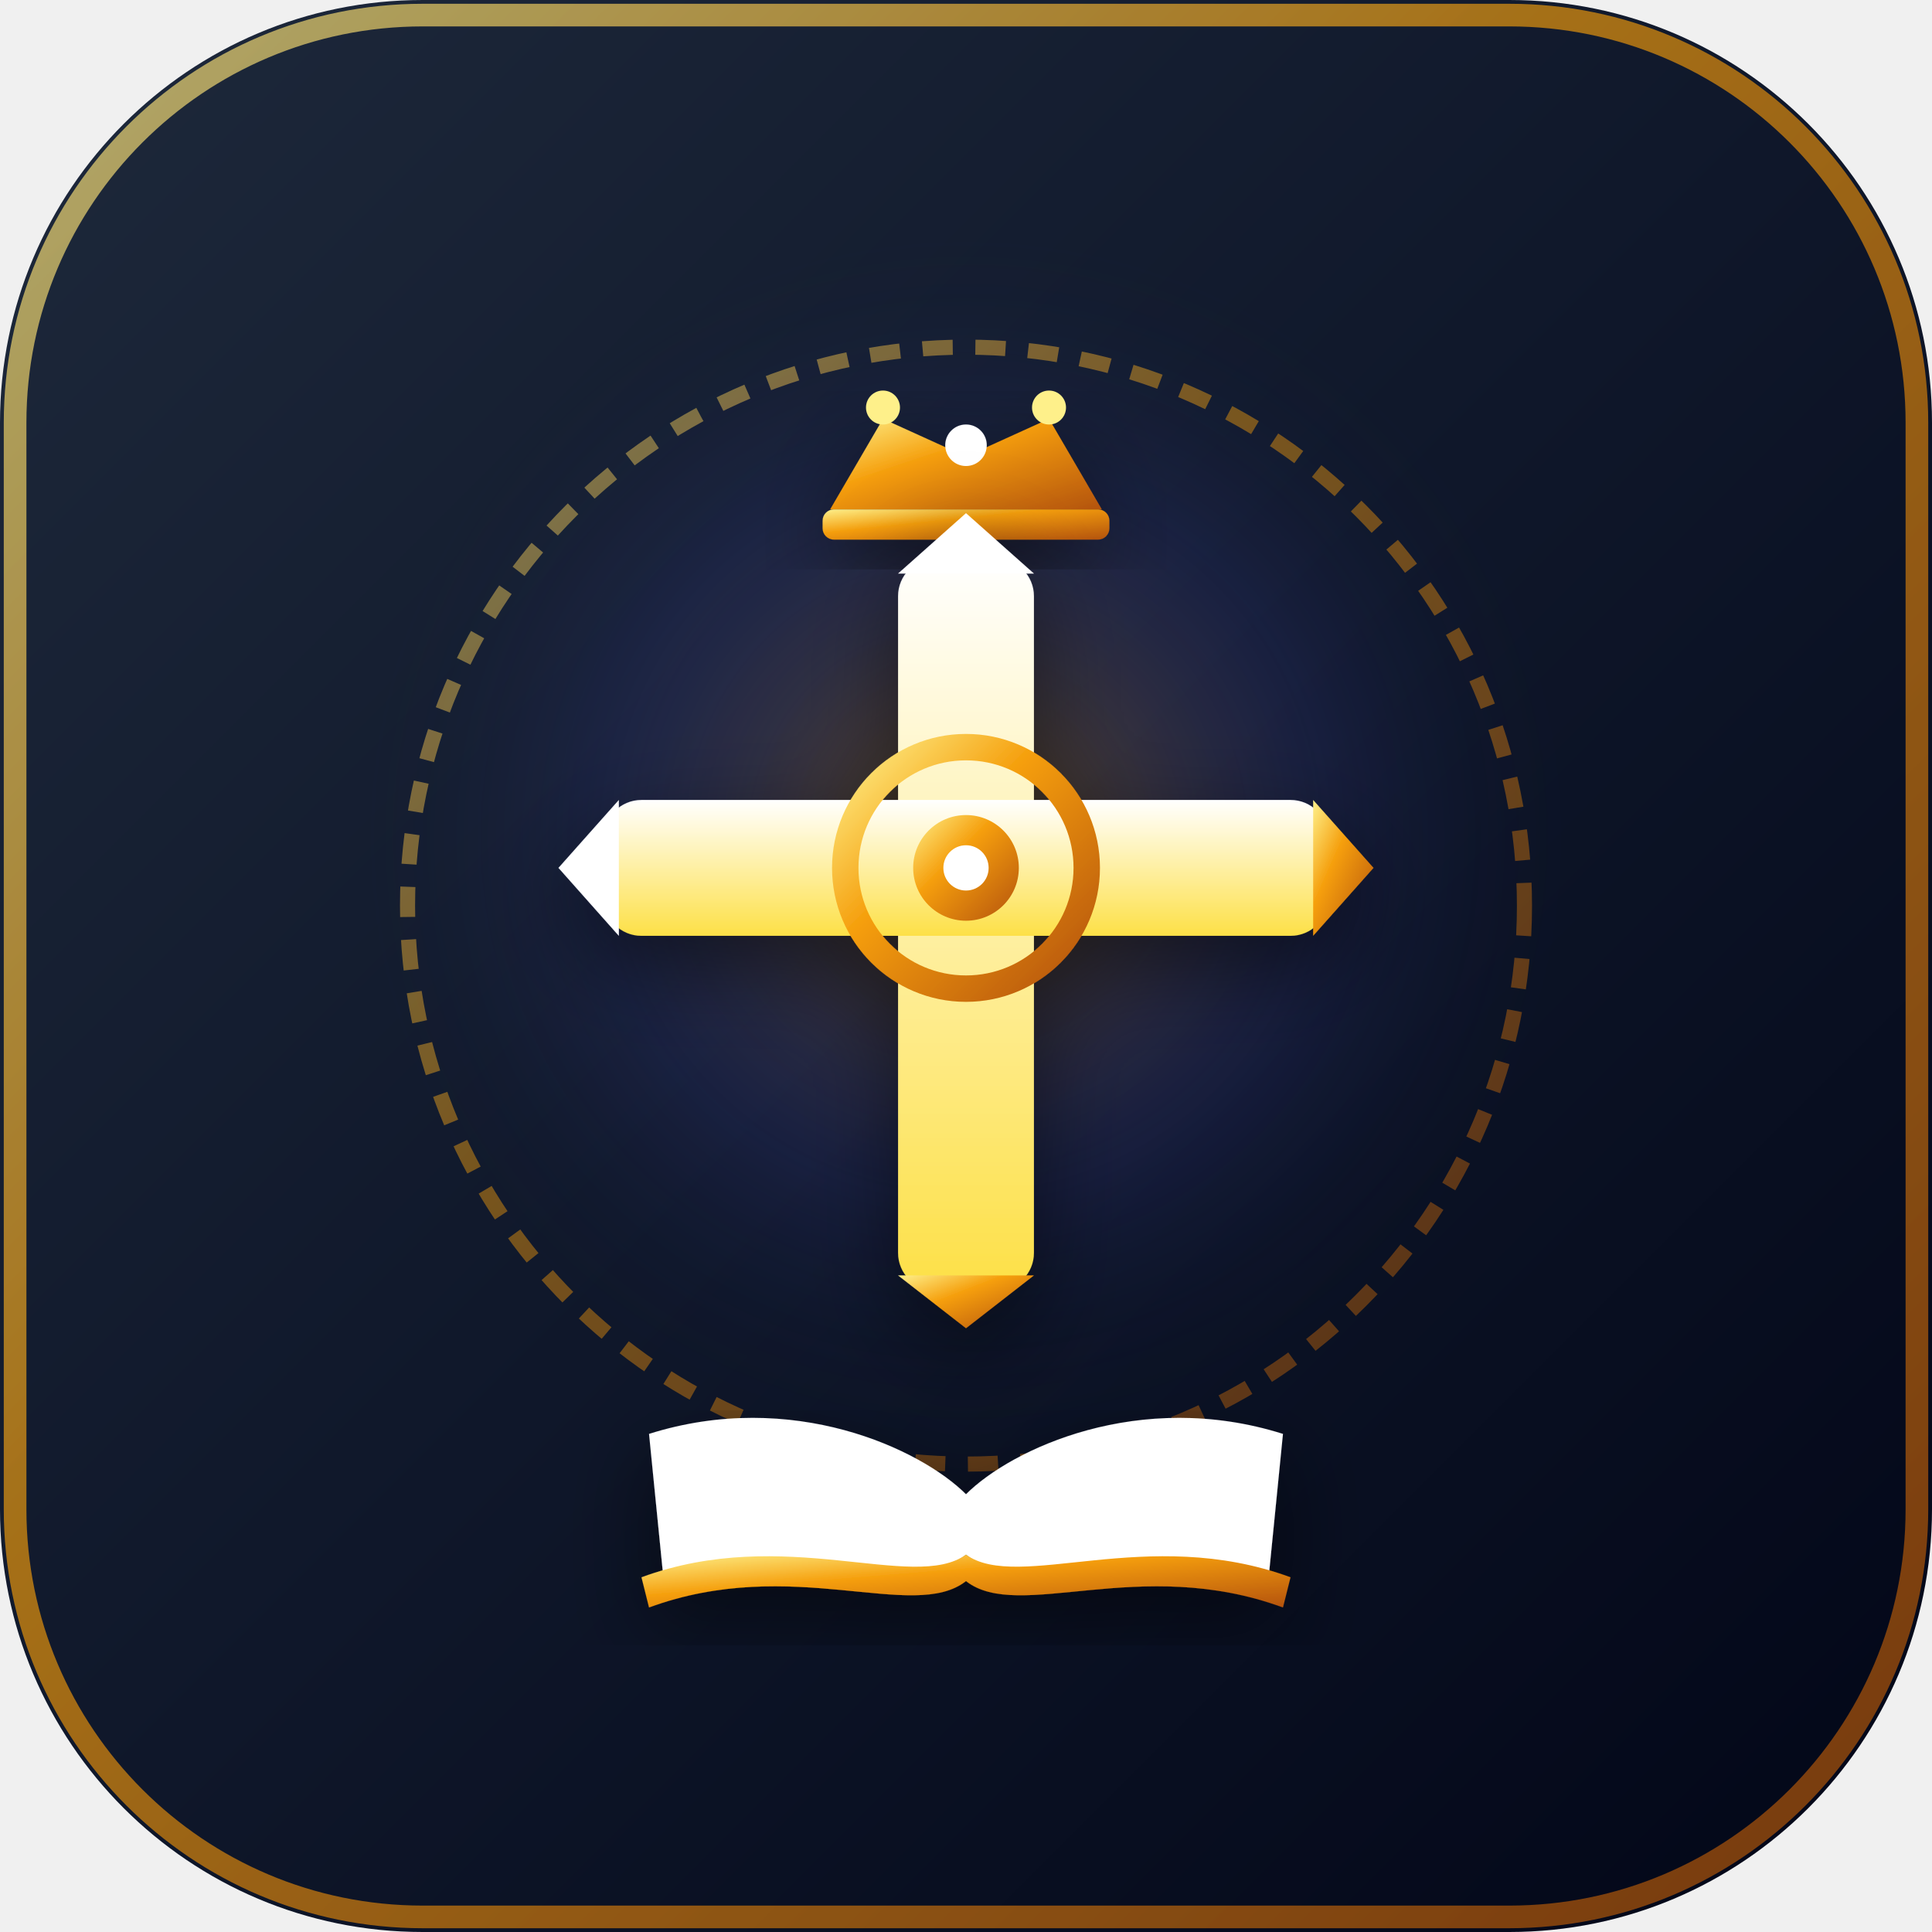
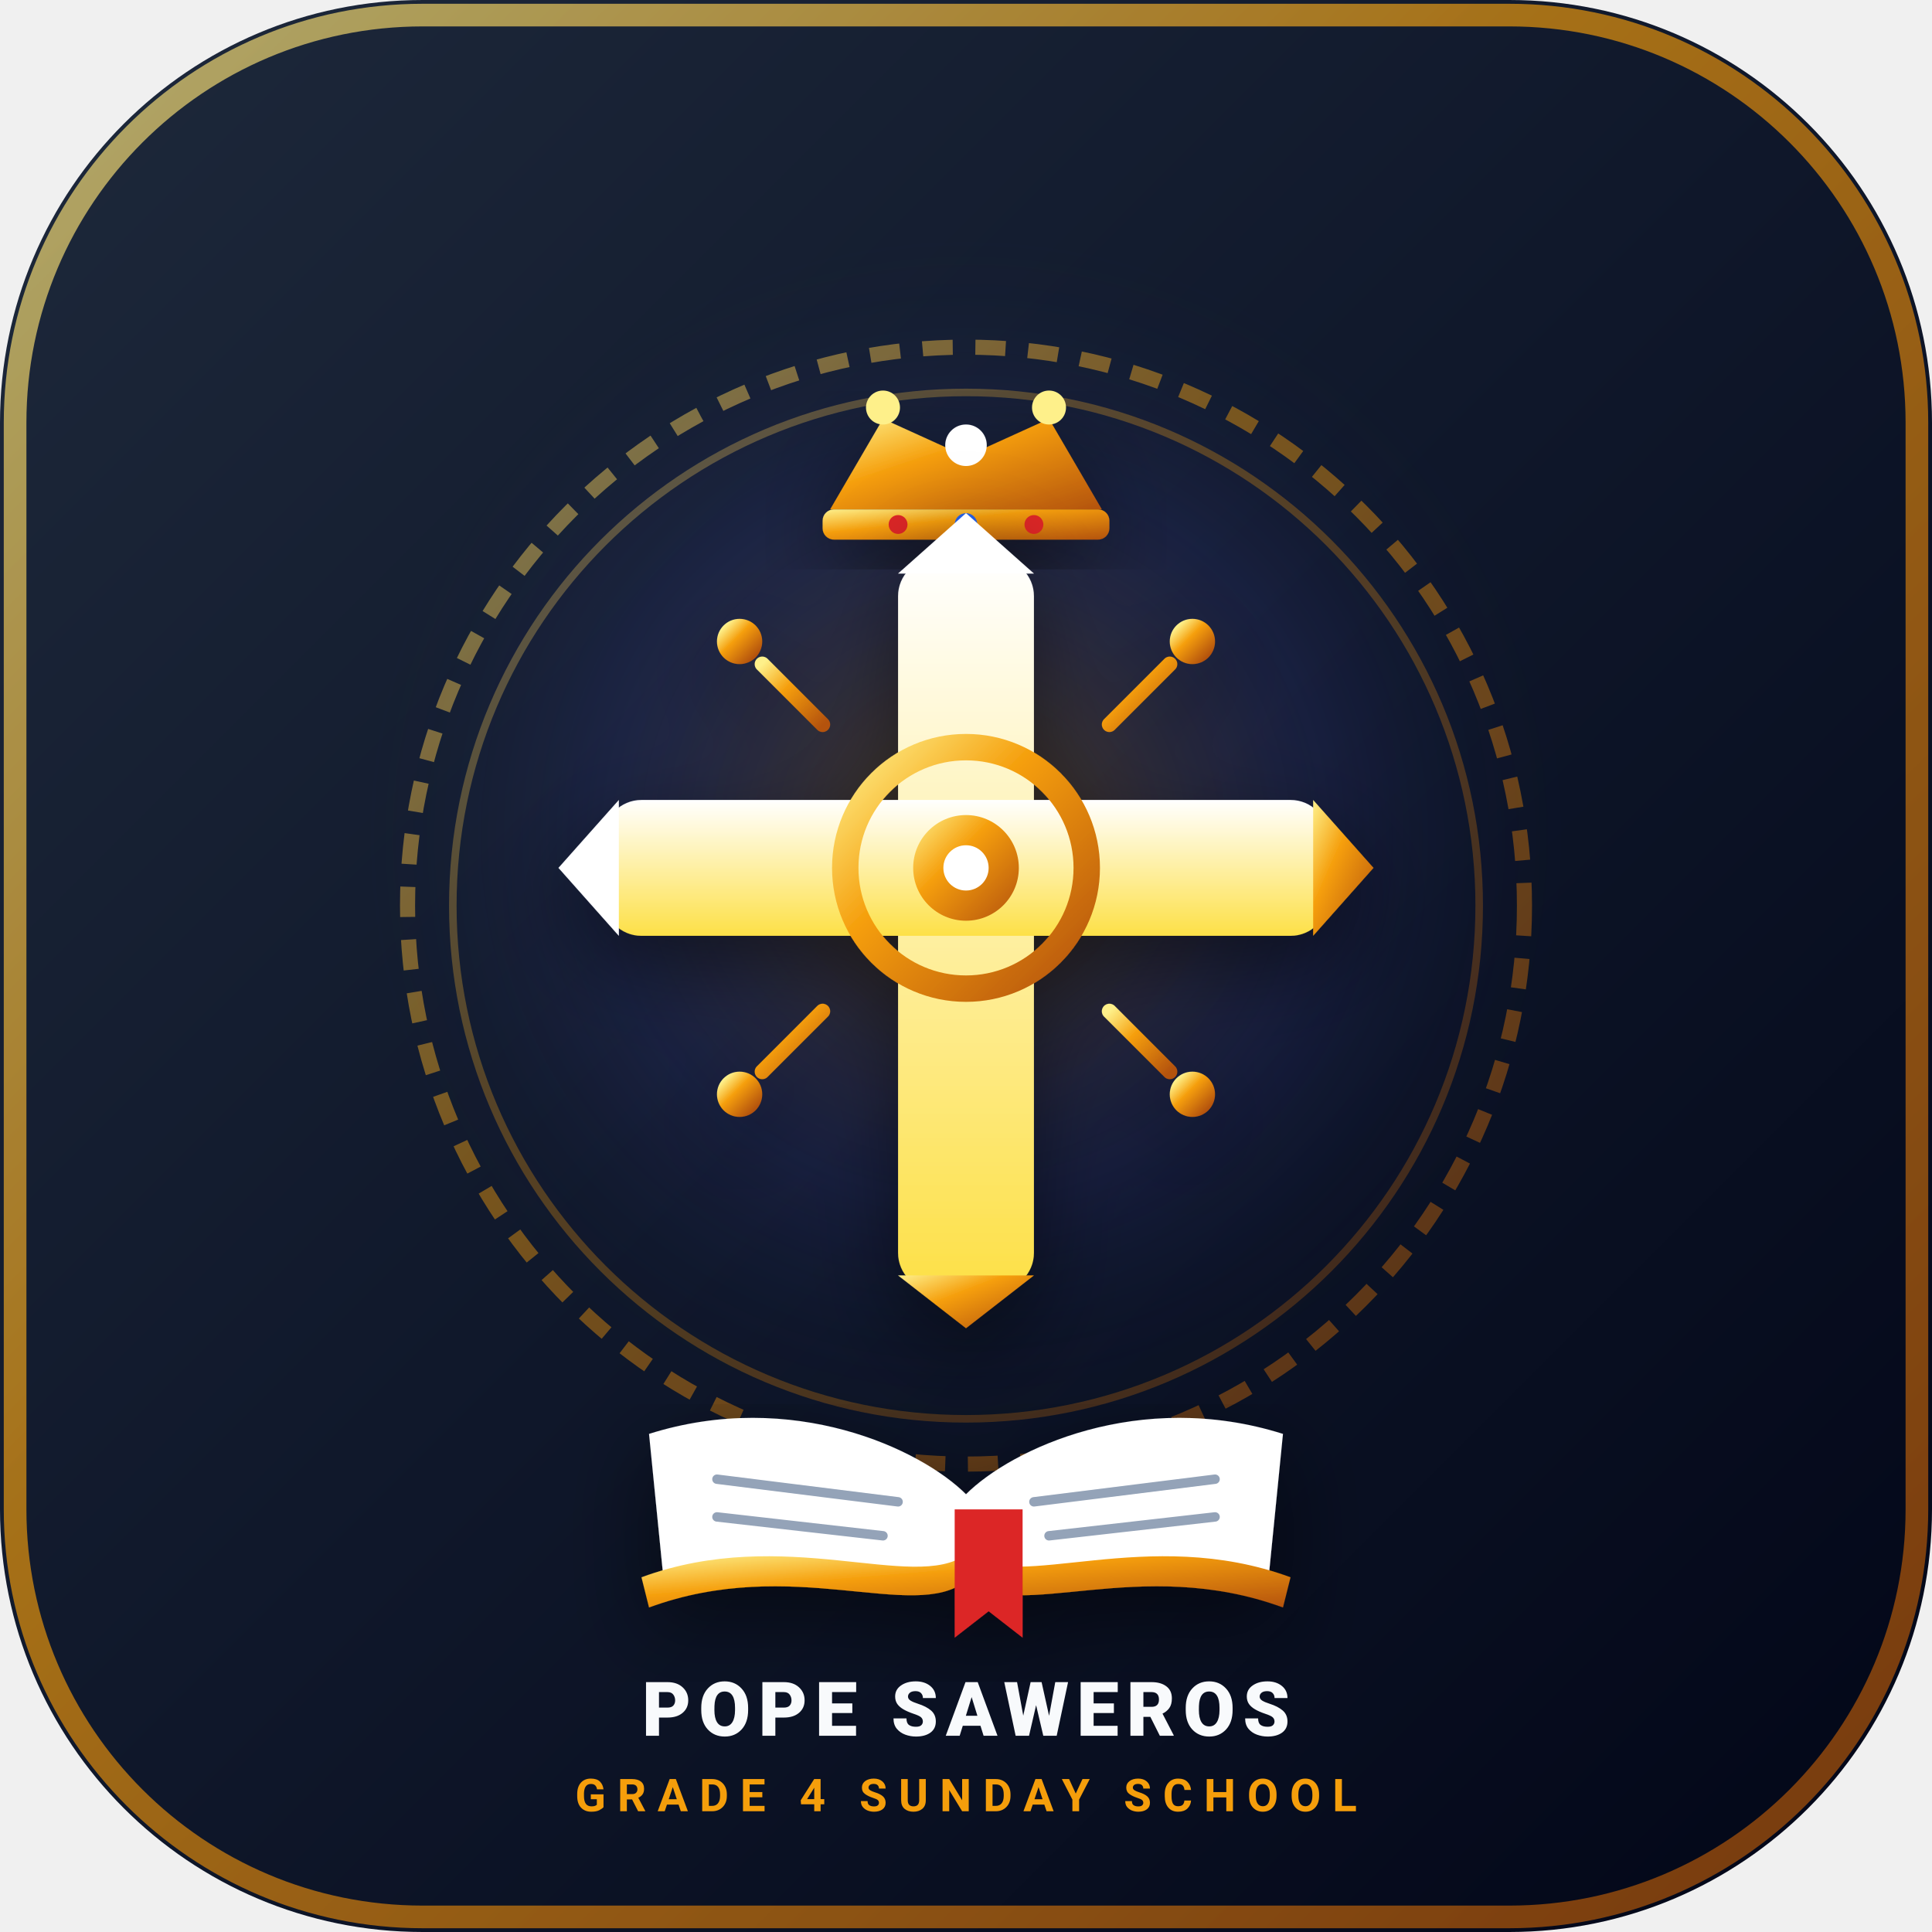
<svg xmlns="http://www.w3.org/2000/svg" viewBox="0 0 512 512" width="512" height="512">
  <defs>
    <linearGradient id="bgGrad" x1="0%" y1="0%" x2="100%" y2="100%">
      <stop offset="0%" stop-color="#1e293b" />
      <stop offset="50%" stop-color="#0f172a" />
      <stop offset="100%" stop-color="#020617" />
    </linearGradient>
    <linearGradient id="goldGrad" x1="0%" y1="0%" x2="100%" y2="100%">
      <stop offset="0%" stop-color="#fef08a" />
      <stop offset="40%" stop-color="#f59e0b" />
      <stop offset="100%" stop-color="#b45309" />
    </linearGradient>
    <linearGradient id="crossGrad" x1="0%" y1="0%" x2="0%" y2="100%">
      <stop offset="0%" stop-color="#ffffff" />
      <stop offset="100%" stop-color="#fde047" />
    </linearGradient>
    <radialGradient id="haloGlow" cx="50%" cy="45%" r="45%">
-       <stop offset="0%" stop-color="#f59e0b" stop-opacity="0.35" />
+       <stop offset="0%" stop-color="#f59e0b" stop-opacity="0.3" />
      <stop offset="60%" stop-color="#6366f1" stop-opacity="0.1" />
      <stop offset="100%" stop-color="#0f172a" stop-opacity="0" />
    </radialGradient>
    <filter id="dropShadow" x="-20%" y="-20%" width="140%" height="140%">
      <feDropShadow dx="0" dy="8" stdDeviation="12" flood-color="#000000" flood-opacity="0.5" />
    </filter>
  </defs>
  <rect width="512" height="512" rx="112" fill="url(#bgGrad)" />
  <rect width="504" height="504" x="4" y="4" rx="108" fill="none" stroke="url(#goldGrad)" stroke-width="6" opacity="0.65" />
  <circle cx="256" cy="240" r="180" fill="url(#haloGlow)" />
  <circle cx="256" cy="240" r="148" fill="none" stroke="url(#goldGrad)" stroke-width="4" stroke-dasharray="8 6" opacity="0.45" />
+   <circle cx="256" cy="240" r="136" fill="none" stroke="url(#goldGrad)" stroke-width="2" opacity="0.3" />
  <g transform="translate(256, 125)" filter="url(#dropShadow)">
    <path d="M-36 10 L-22 -14 L0 -4 L22 -14 L36 10 Z" fill="url(#goldGrad)" />
    <circle cx="-22" cy="-17" r="4.5" fill="#fef08a" />
    <circle cx="0" cy="-7" r="5.5" fill="#ffffff" />
    <circle cx="22" cy="-17" r="4.5" fill="#fef08a" />
    <rect x="-38" y="10" width="76" height="8" rx="3" fill="url(#goldGrad)" />
+     <circle cx="-18" cy="14" r="2.5" fill="#dc2626" />
+     <circle cx="0" cy="14" r="3" fill="#2563eb" />
+     <circle cx="18" cy="14" r="2.5" fill="#dc2626" />
  </g>
  <g filter="url(#dropShadow)">
    <rect x="238" y="148" width="36" height="194" rx="10" fill="url(#crossGrad)" />
    <path d="M238 152 L256 136 L274 152 Z" fill="#ffffff" />
    <path d="M238 338 L256 352 L274 338 Z" fill="url(#goldGrad)" />
    <rect x="160" y="212" width="192" height="36" rx="10" fill="url(#crossGrad)" />
    <path d="M164 212 L148 230 L164 248 Z" fill="#ffffff" />
    <path d="M348 212 L364 230 L348 248 Z" fill="url(#goldGrad)" />
    <circle cx="256" cy="230" r="32" fill="none" stroke="url(#goldGrad)" stroke-width="7" />
    <circle cx="256" cy="230" r="14" fill="url(#goldGrad)" />
    <circle cx="256" cy="230" r="6" fill="#ffffff" />
+     <g stroke="url(#goldGrad)" stroke-width="4" stroke-linecap="round">
+       <line x1="202" y1="176" x2="218" y2="192" />
+       <circle cx="196" cy="170" r="4" fill="url(#goldGrad)" />
+       <line x1="310" y1="176" x2="294" y2="192" />
+       <circle cx="316" cy="170" r="4" fill="url(#goldGrad)" />
+       <line x1="202" y1="284" x2="218" y2="268" />
+       <circle cx="196" cy="290" r="4" fill="url(#goldGrad)" />
+       <line x1="310" y1="284" x2="294" y2="268" />
+       <circle cx="316" cy="290" r="4" fill="url(#goldGrad)" />
+     </g>
  </g>
  <g transform="translate(256, 380)" filter="url(#dropShadow)">
    <path d="M-84 0 C-46 -12 -12 4 0 16 C12 4 46 -12 84 0 L80 40 C44 26 12 42 0 32 C-12 42 -44 26 -80 40 Z" fill="#ffffff" />
    <path d="M-86 38 C-48 24 -14 42 0 32 C14 42 48 24 86 38 L84 46 C46 32 14 50 0 39 C-14 50 -46 32 -84 46 Z" fill="url(#goldGrad)" />
+     <path d="M-3 20 L-3 54 L6 47 L15 54 L15 20 Z" fill="#dc2626" />
+     <line x1="-66" y1="12" x2="-18" y2="18" stroke="#94a3b8" stroke-width="2.5" stroke-linecap="round" />
+     <line x1="-66" y1="22" x2="-22" y2="27" stroke="#94a3b8" stroke-width="2.5" stroke-linecap="round" />
+     <line x1="18" y1="18" x2="66" y2="12" stroke="#94a3b8" stroke-width="2.5" stroke-linecap="round" />
+     <line x1="22" y1="27" x2="66" y2="22" stroke="#94a3b8" stroke-width="2.5" stroke-linecap="round" />
+   </g>
+   <g transform="translate(256, 460)">
+     <text text-anchor="middle" y="0" font-family="-apple-system, BlinkMacSystemFont, 'Segoe UI', Roboto, sans-serif" font-size="20" font-weight="800" fill="#f8fafc" letter-spacing="2">POPE SAWEROS</text>
+     <text text-anchor="middle" y="20" font-family="-apple-system, BlinkMacSystemFont, 'Segoe UI', Roboto, sans-serif" font-size="12" font-weight="700" fill="#f59e0b" letter-spacing="3">GRADE 4 SUNDAY SCHOOL</text>
  </g>
</svg>
